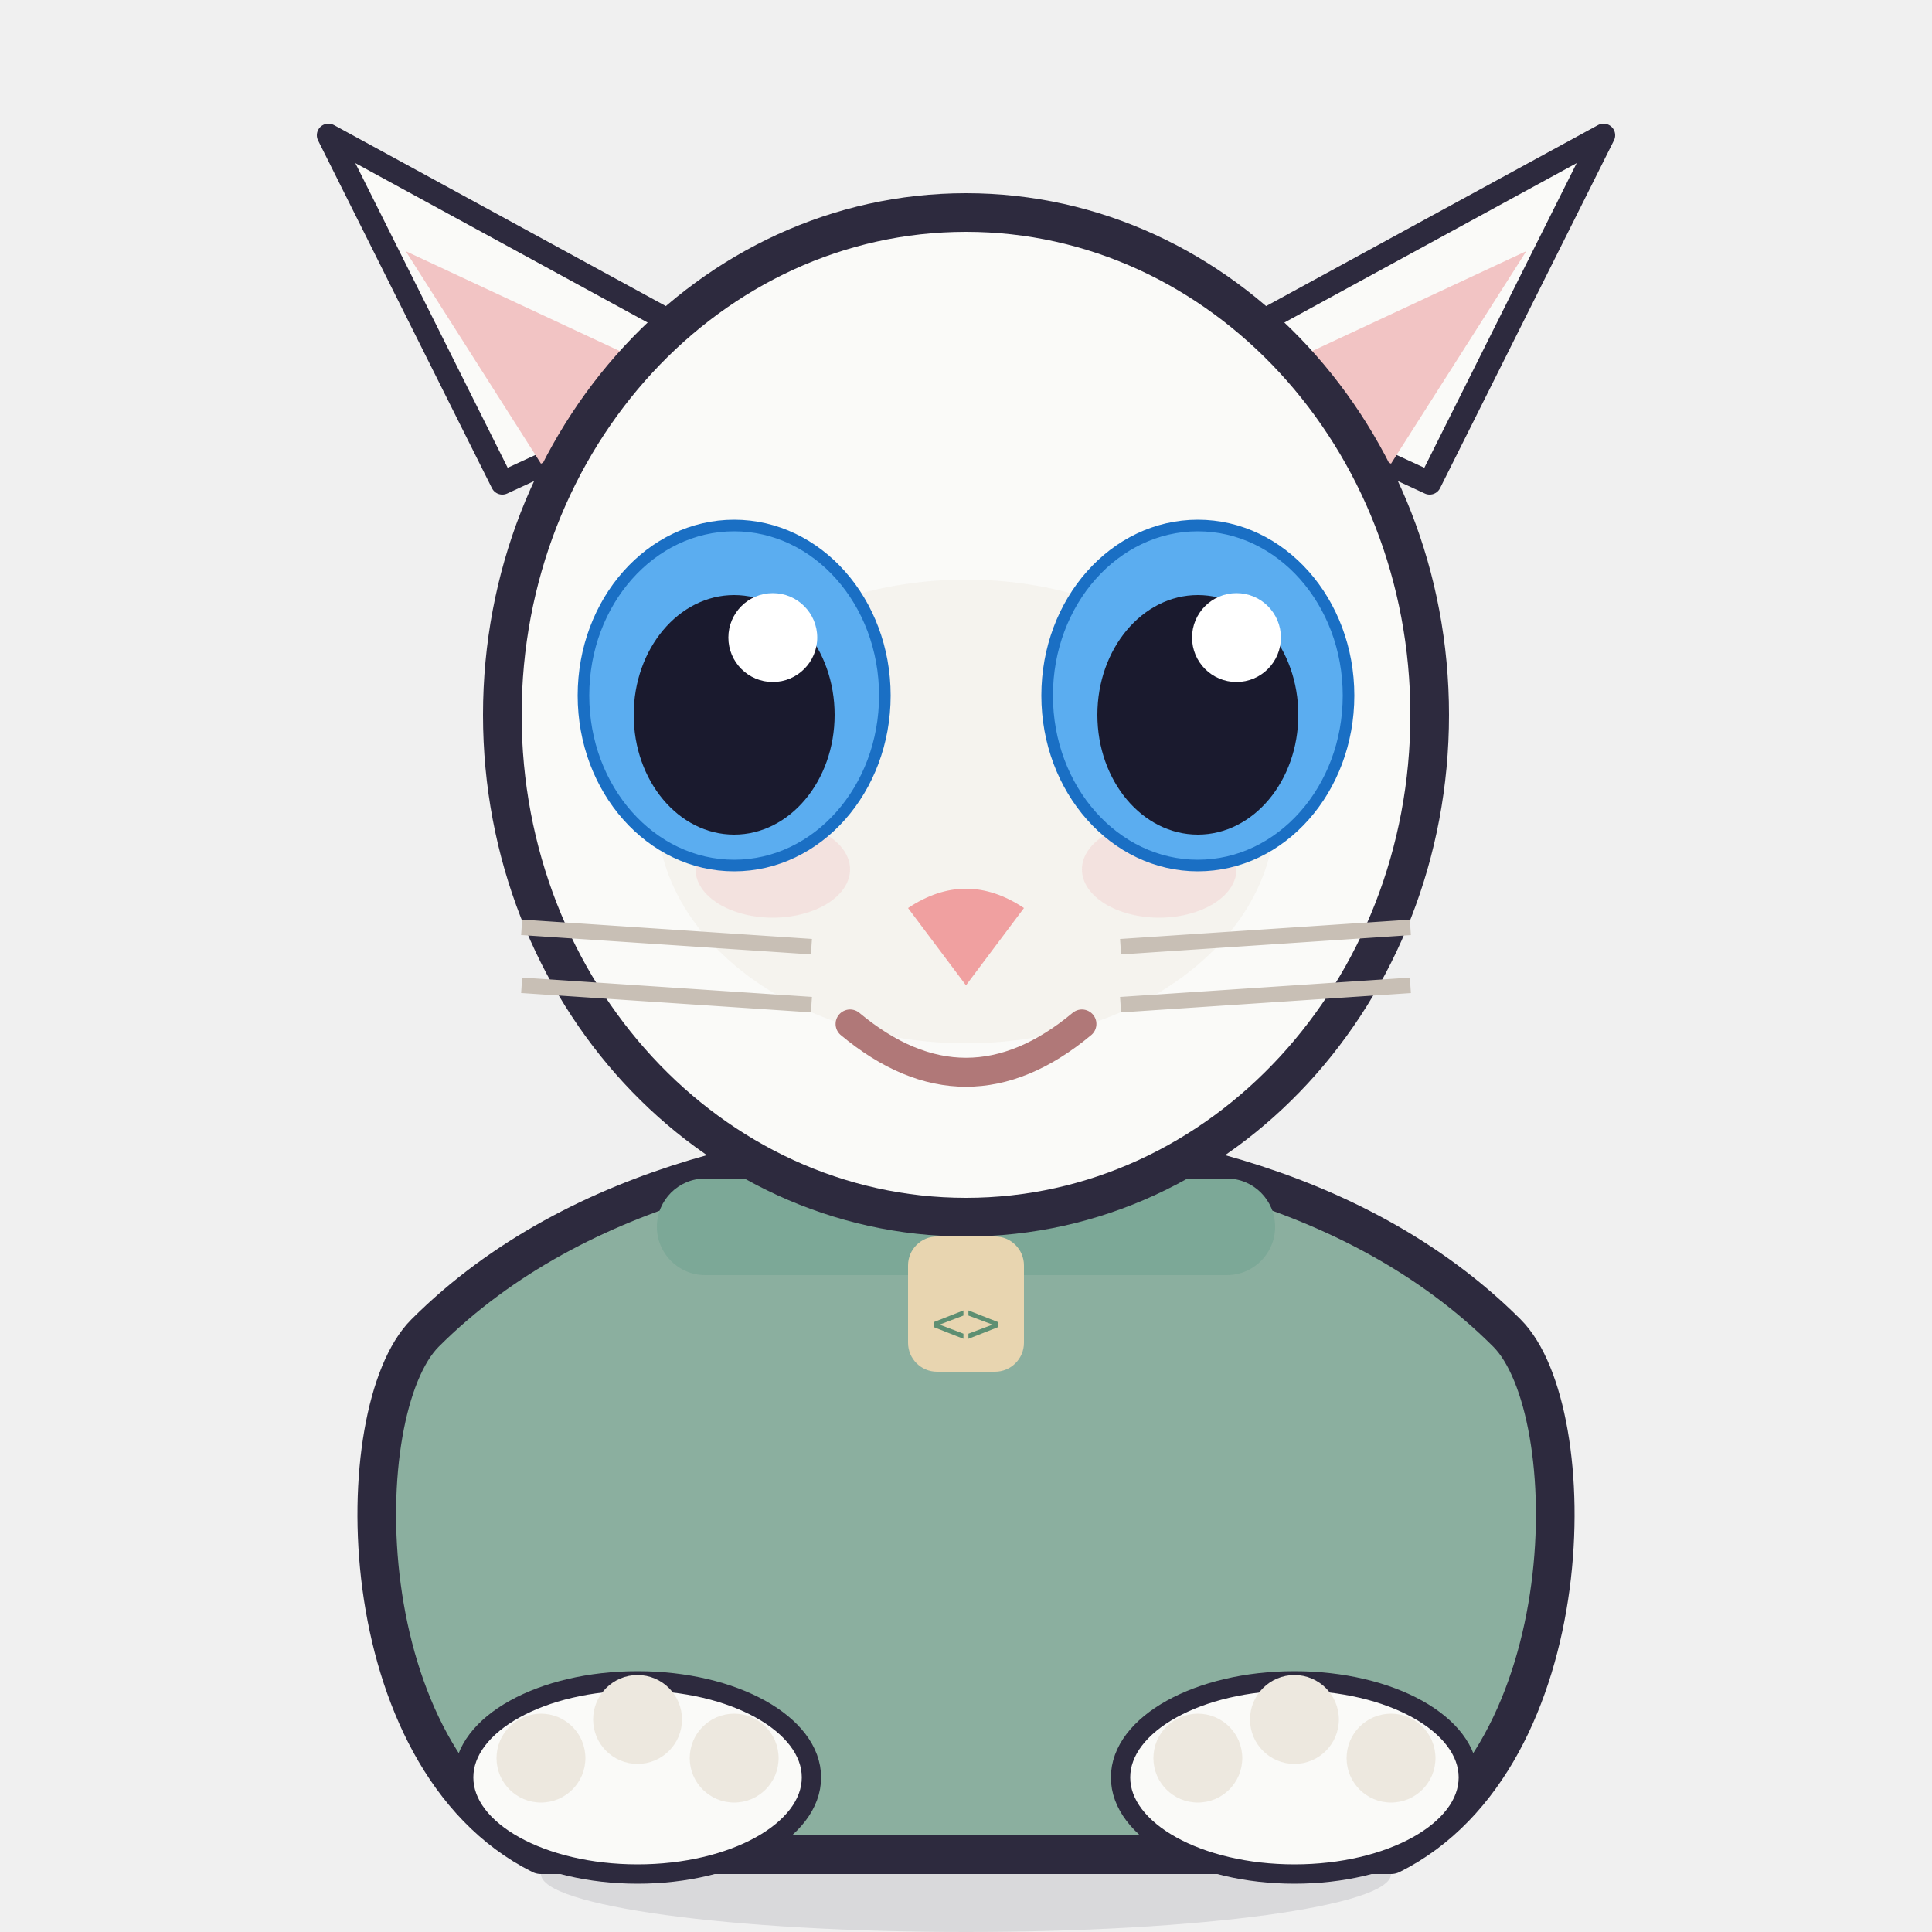
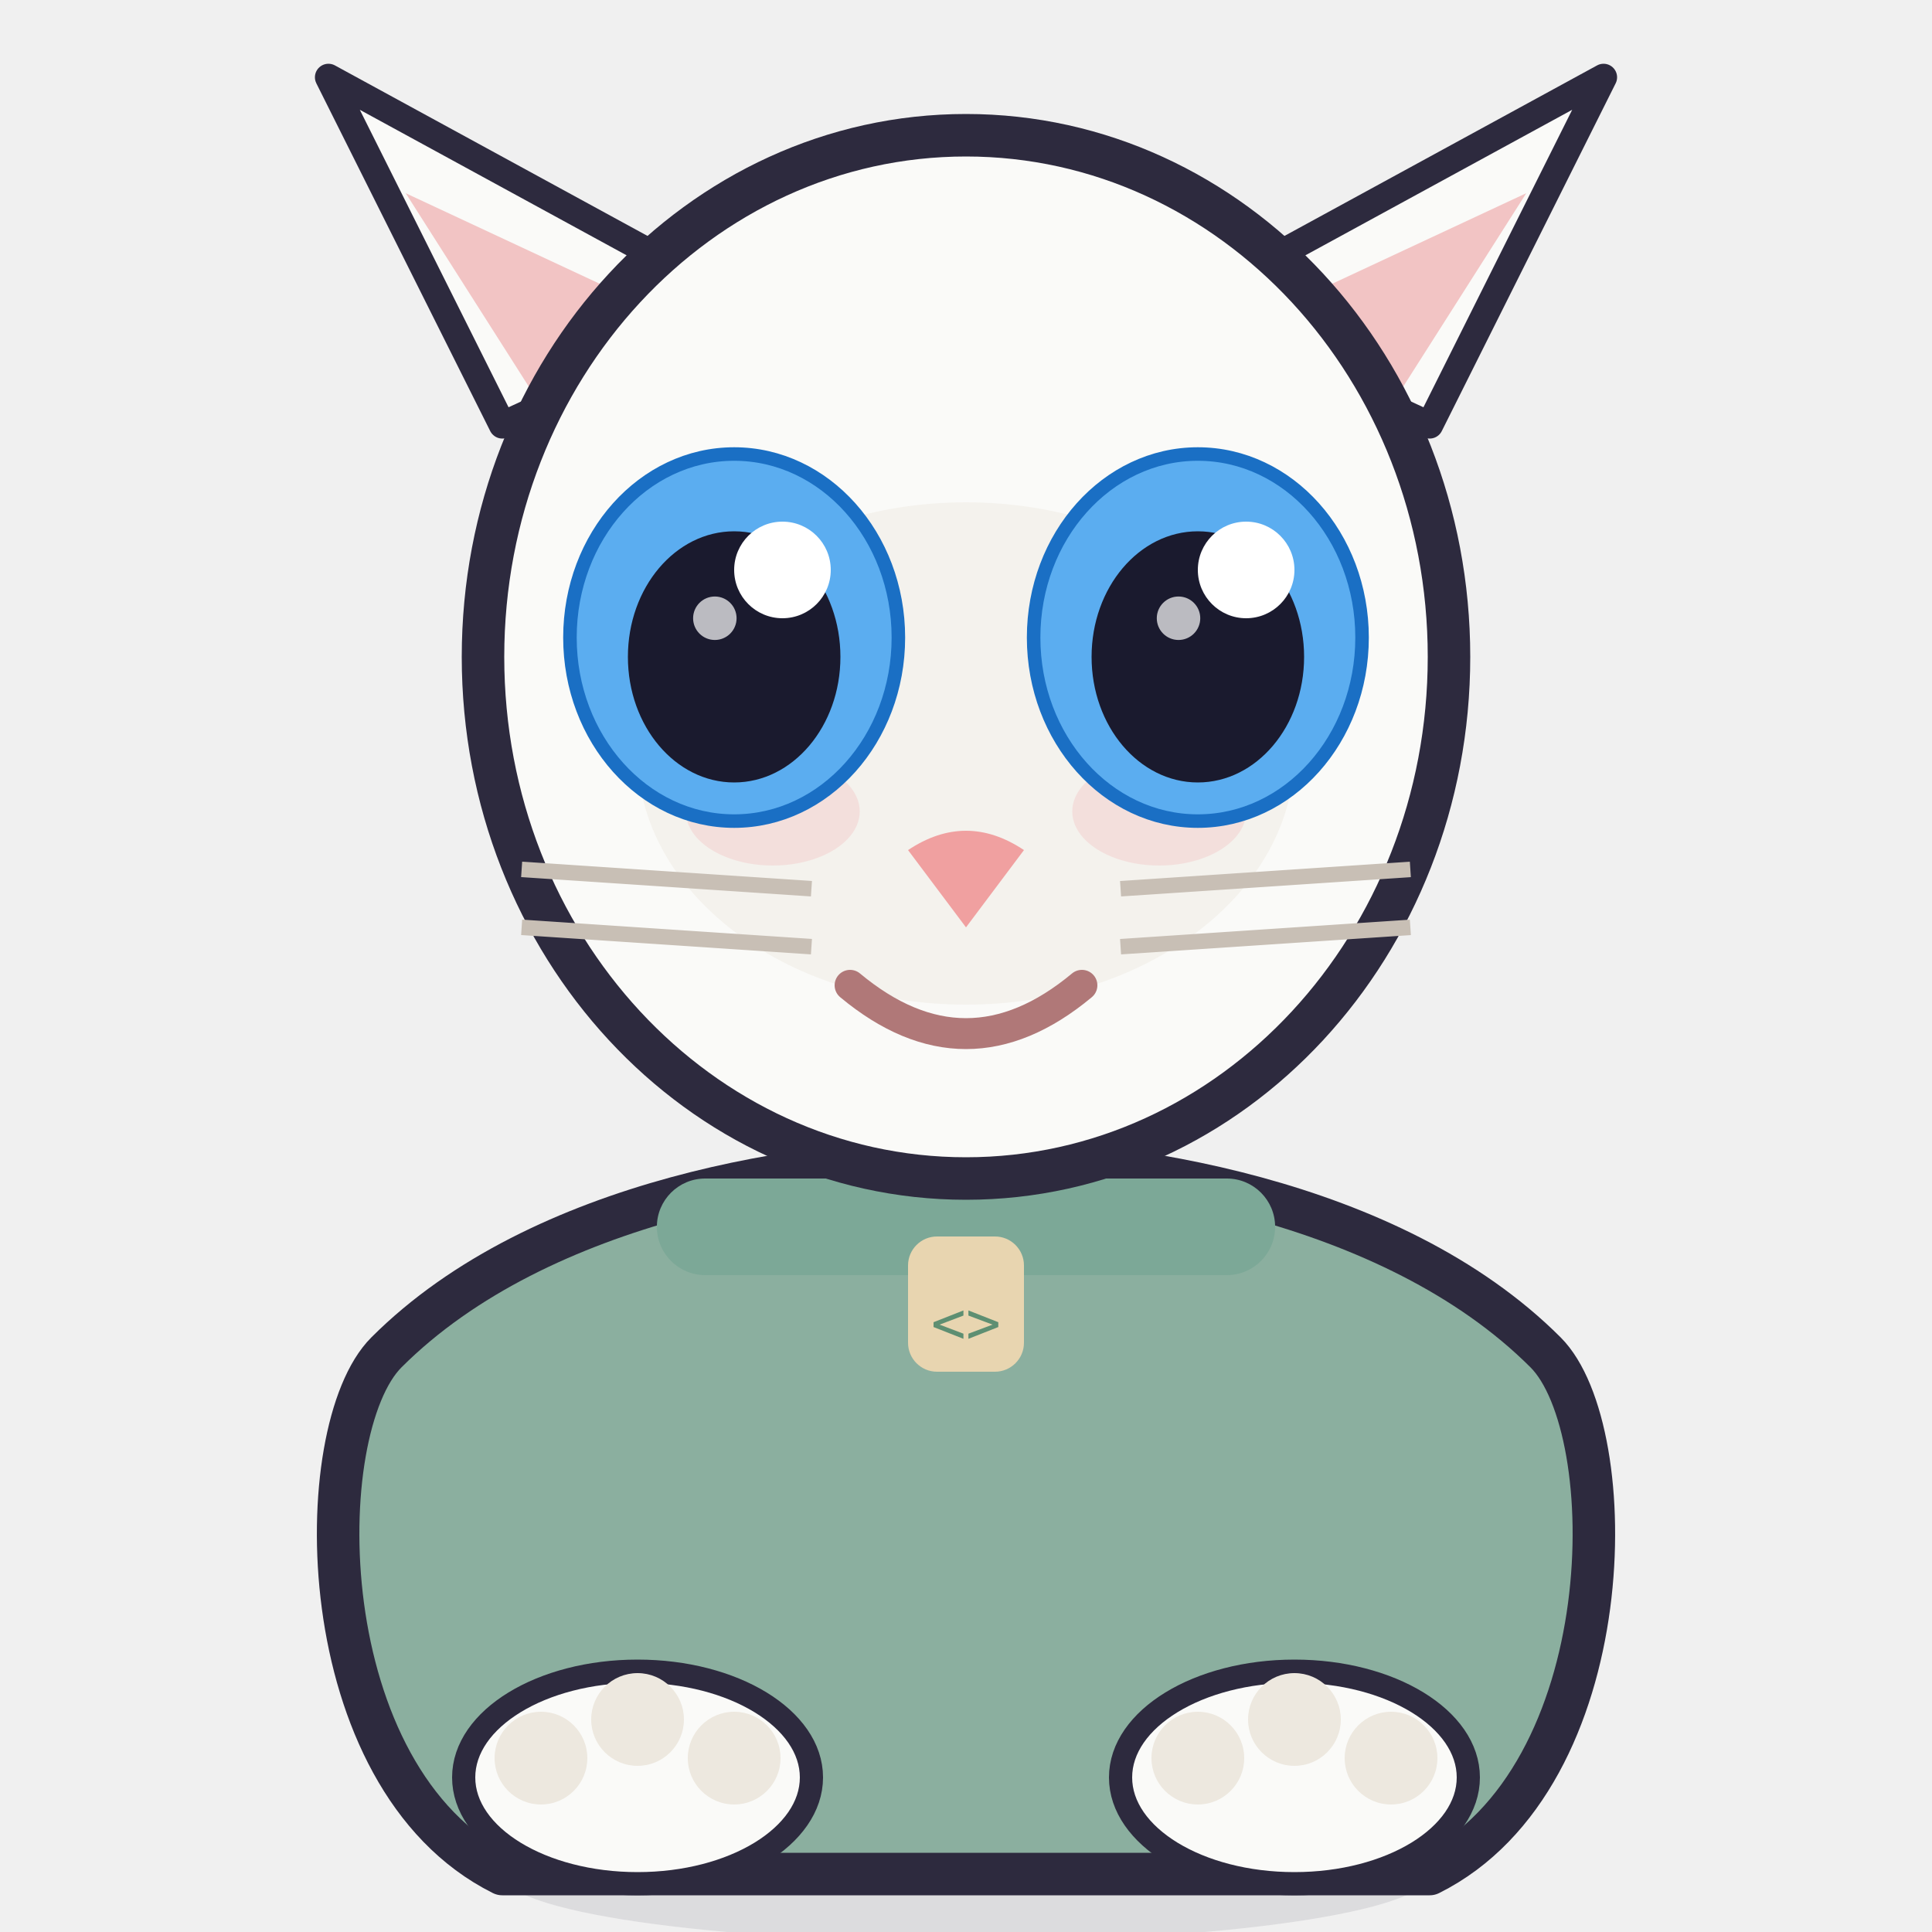
<svg xmlns="http://www.w3.org/2000/svg" viewBox="0 0 100 100" width="100" height="100" role="img" aria-label="Junior Casey, perk">
-   <ellipse cx="50" cy="97" rx="22" ry="3" fill="#2D2A3E" opacity="0.12" />
-   <path d="M22,69 C18,73 18,91 28,96 L72,96 C82,91 82,73 78,69 C70,61 58,59 50,59 C42,59 30,61 22,69 Z" fill="#8BAF9F" stroke="#2D2A3E" stroke-width="2" stroke-linejoin="round" />
-   <rect x="34" y="61" width="32" height="5" rx="2.5" fill="#7CA897" />
-   <rect x="47" y="64" width="6" height="7" rx="1.5" fill="#E8D5B0" />
-   <text x="50" y="69.5" text-anchor="middle" font-family="monospace" font-size="3" fill="#5E8F72">&lt;&gt;</text>
-   <ellipse cx="33" cy="92" rx="9" ry="5" fill="#FAFAF8" stroke="#2D2A3E" stroke-width="1" />
-   <circle cx="28" cy="91" r="2.3" fill="#EDE8DF" />
-   <circle cx="33" cy="89" r="2.3" fill="#EDE8DF" />
-   <circle cx="38" cy="91" r="2.3" fill="#EDE8DF" />
-   <ellipse cx="67" cy="92" rx="9" ry="5" fill="#FAFAF8" stroke="#2D2A3E" stroke-width="1" />
-   <circle cx="62" cy="91" r="2.3" fill="#EDE8DF" />
-   <circle cx="67" cy="89" r="2.3" fill="#EDE8DF" />
-   <circle cx="72" cy="91" r="2.3" fill="#EDE8DF" />
+   <ellipse cx="50" cy="97" rx="24" ry="3.5" fill="#2D2A3E" opacity="0.1" />
  <g>
-     <path d="M26,25 L17,7 L39,19 Z" fill="#FAFAF8" stroke="#2D2A3E" stroke-width="1.2" stroke-linejoin="round" />
-     <path d="M28,24 L21,13 L36,20 Z" fill="#F2C4C4" />
-     <path d="M74,25 L83,7 L61,19 Z" fill="#FAFAF8" stroke="#2D2A3E" stroke-width="1.2" stroke-linejoin="round" />
-     <path d="M72,24 L79,13 L64,20 Z" fill="#F2C4C4" />
-     <ellipse cx="50" cy="37" rx="24" ry="26" fill="#FAFAF8" stroke="#2D2A3E" stroke-width="2" stroke-linejoin="round" />
-     <ellipse cx="50" cy="42" rx="16" ry="12" fill="#EDE8DF" opacity="0.4" />
-     <ellipse cx="40" cy="45" rx="4" ry="2.5" fill="#F2C4C4" opacity="0.35" />
-     <ellipse cx="60" cy="45" rx="4" ry="2.5" fill="#F2C4C4" opacity="0.35" />
-     <ellipse cx="38" cy="36" rx="7.8" ry="8.8" fill="#5BADF0" stroke="#1A6FC4" stroke-width="0.6" />
-     <ellipse cx="38" cy="37" rx="5.2" ry="6.2" fill="#1A1A2E" />
-     <circle cx="40" cy="33" r="2.3" fill="#FFFFFF" />
-     <ellipse cx="62" cy="36" rx="7.8" ry="8.8" fill="#5BADF0" stroke="#1A6FC4" stroke-width="0.6" />
-     <ellipse cx="62" cy="37" rx="5.2" ry="6.2" fill="#1A1A2E" />
-     <circle cx="64" cy="33" r="2.3" fill="#FFFFFF" />
-     <path d="M47,47 L50 51 L53,47 Q50,45 47,47 Z" fill="#F0A0A0" />
-     <path d="M44,53 Q50,58 56,53" stroke="#B07878" stroke-width="1.5" fill="none" stroke-linecap="round" />
-     <line x1="27" y1="48" x2="42" y2="49" stroke="#C8BFB5" stroke-width="0.8" />
-     <line x1="27" y1="51" x2="42" y2="52" stroke="#C8BFB5" stroke-width="0.8" />
-     <line x1="58" y1="49" x2="73" y2="48" stroke="#C8BFB5" stroke-width="0.8" />
-     <line x1="58" y1="52" x2="73" y2="51" stroke="#C8BFB5" stroke-width="0.8" />
+     <path d="M20,70 C16,74 16,92 26,97 L74,97 C84,92 84,74 80,70 C72,62 58,60 50,60 C42,60 28,62 20,70 Z" fill="#8BAF9F" stroke="#2D2A3E" stroke-width="2.2" stroke-linejoin="round" />
+     <rect x="34" y="61" width="32" height="5" rx="2.5" fill="#7CA897" />
+     <rect x="47" y="64" width="6" height="7" rx="1.5" fill="#E8D5B0" />
+     <text x="50" y="69.5" text-anchor="middle" font-family="monospace" font-size="3" fill="#5E8F72">&lt;&gt;</text>
+     <ellipse cx="33" cy="92" rx="9" ry="5.5" fill="#FAFAF8" stroke="#2D2A3E" stroke-width="1.2" />
+     <circle cx="28" cy="91" r="2.4" fill="#EDE8DF" />
+     <circle cx="33" cy="89" r="2.4" fill="#EDE8DF" />
+     <circle cx="38" cy="91" r="2.4" fill="#EDE8DF" />
+     <ellipse cx="67" cy="92" rx="9" ry="5.5" fill="#FAFAF8" stroke="#2D2A3E" stroke-width="1.2" />
+     <circle cx="62" cy="91" r="2.4" fill="#EDE8DF" />
+     <circle cx="67" cy="89" r="2.4" fill="#EDE8DF" />
+     <circle cx="72" cy="91" r="2.4" fill="#EDE8DF" />
+     <g transform="translate(0,-2)">
+       <path d="M26,24 L17,6 L39,18 Z" fill="#FAFAF8" stroke="#2D2A3E" stroke-width="1.4" stroke-linejoin="round" />
+       <path d="M28,23 L21,12 L36,19 Z" fill="#F2C4C4" />
+       <path d="M74,24 L83,6 L61,18 Z" fill="#FAFAF8" stroke="#2D2A3E" stroke-width="1.4" stroke-linejoin="round" />
+       <path d="M72,23 L79,12 L64,19 Z" fill="#F2C4C4" />
+       <ellipse cx="50" cy="36" rx="25" ry="27" fill="#FAFAF8" stroke="#2D2A3E" stroke-width="2.2" stroke-linejoin="round" />
+       <ellipse cx="50" cy="41" rx="17" ry="13" fill="#EDE8DF" opacity="0.45" />
+       <ellipse cx="40" cy="44" rx="4.5" ry="2.8" fill="#F2C4C4" opacity="0.4" />
+       <ellipse cx="60" cy="44" rx="4.5" ry="2.8" fill="#F2C4C4" opacity="0.4" />
+       <ellipse cx="38" cy="35" rx="8.5" ry="9.5" fill="#5BADF0" stroke="#1A6FC4" stroke-width="0.7" />
+       <ellipse cx="38" cy="36" rx="5.5" ry="6.5" fill="#1A1A2E" />
+       <circle cx="40.5" cy="31.5" r="2.5" fill="#FFFFFF" />
+       <circle cx="37" cy="34" r="1.125" fill="#FFFFFF" opacity="0.7" />
+       <ellipse cx="62" cy="35" rx="8.5" ry="9.5" fill="#5BADF0" stroke="#1A6FC4" stroke-width="0.7" />
+       <ellipse cx="62" cy="36" rx="5.5" ry="6.5" fill="#1A1A2E" />
+       <circle cx="64.5" cy="31.5" r="2.5" fill="#FFFFFF" />
+       <circle cx="61" cy="34" r="1.125" fill="#FFFFFF" opacity="0.7" />
+       <path d="M47,46 L50 50 L53,46 Q50,44 47,46 Z" fill="#F0A0A0" />
+       <path d="M44,53 Q50,58 56,53" stroke="#B07878" stroke-width="1.6" fill="none" stroke-linecap="round" />
+       <line x1="27" y1="47" x2="42" y2="48" stroke="#C8BFB5" stroke-width="0.8" />
+       <line x1="27" y1="50" x2="42" y2="51" stroke="#C8BFB5" stroke-width="0.8" />
+       <line x1="58" y1="48" x2="73" y2="47" stroke="#C8BFB5" stroke-width="0.8" />
+       <line x1="58" y1="51" x2="73" y2="50" stroke="#C8BFB5" stroke-width="0.8" />
+     </g>
  </g>
</svg>
